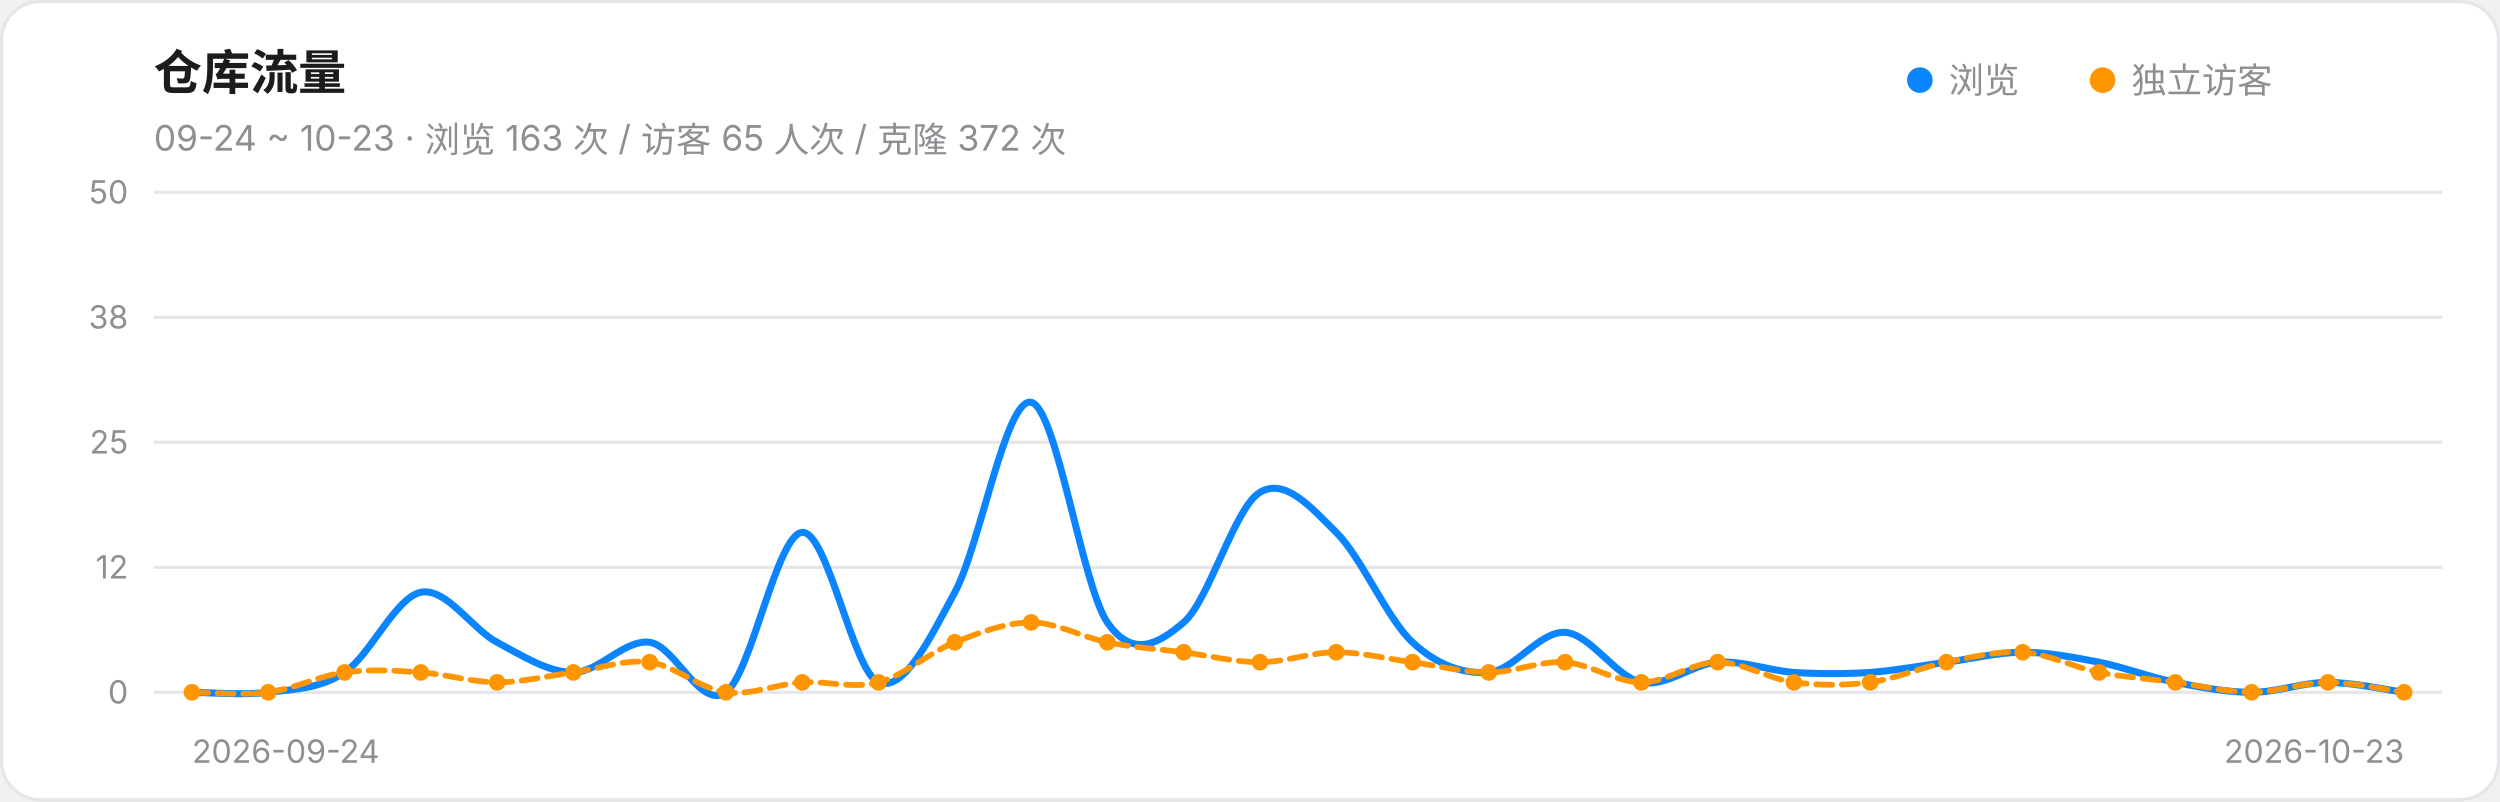
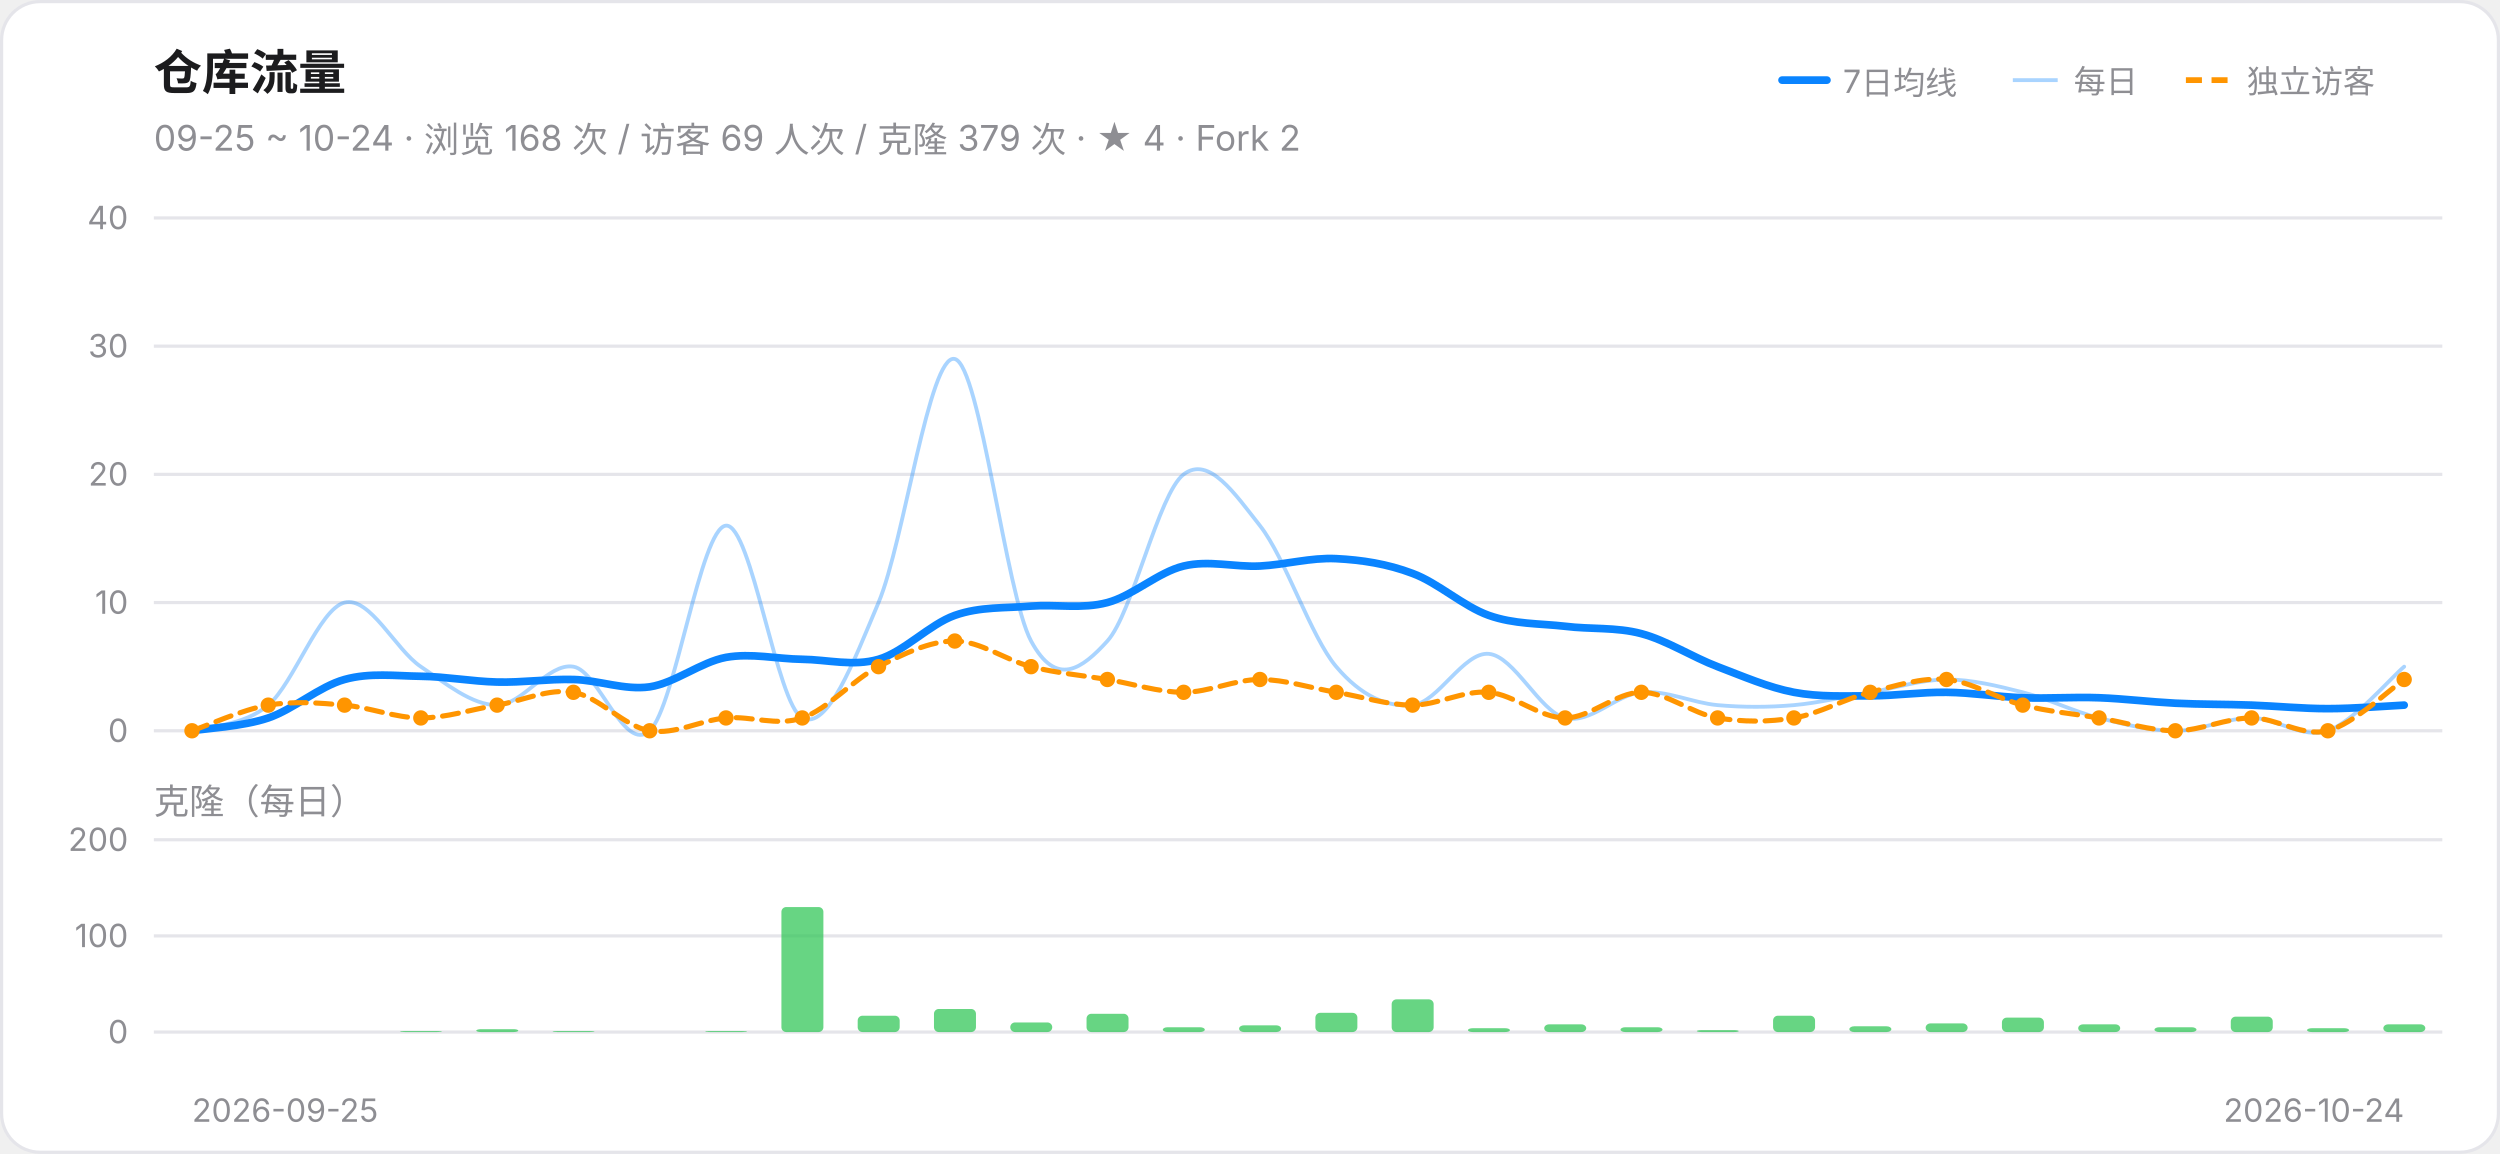
- <svg xmlns="http://www.w3.org/2000/svg" width="780" height="250" viewBox="0 0 780 250" role="img" aria-label="仓库流量趋势">
+ <svg xmlns="http://www.w3.org/2000/svg" width="780" height="360" viewBox="0 0 780 360" role="img" aria-label="仓库流量趋势">
  <style>@media (prefers-color-scheme:dark){.card{fill:#161618;stroke:#303034}.ink{fill:#F2F2F7}.muted{fill:#98989F}.grid{stroke:#303034}}</style>
-   <rect class="card" x="0.5" y="0.5" width="779" height="249" rx="12" fill="#FFFFFF" stroke="#E5E5EA" />
+   <rect class="card" x="0.5" y="0.5" width="779" height="359" rx="12" fill="#FFFFFF" stroke="#E5E5EA" />
  <text class="ink" x="48" y="28" font-size="15" font-weight="600" font-family="-apple-system,Segoe UI,PingFang SC,Microsoft YaHei,sans-serif" fill="#1C1C1E">仓库流量</text>
-   <text class="muted" x="48" y="47" font-size="11" font-family="-apple-system,Segoe UI,PingFang SC,Microsoft YaHei,sans-serif" fill="#8E8E93">09-24 ~ 10-23 · 浏览 163 次 / 访客 65 人次 / 克隆 372 次</text>
-   <circle cx="599" cy="25" r="4" fill="#0A84FF" />
-   <text class="muted" x="608" y="29" font-size="11" font-family="-apple-system,Segoe UI,PingFang SC,Microsoft YaHei,sans-serif" fill="#8E8E93">浏览</text>
-   <circle cx="656" cy="25" r="4" fill="#FF9500" />
-   <text class="muted" x="665" y="29" font-size="11" font-family="-apple-system,Segoe UI,PingFang SC,Microsoft YaHei,sans-serif" fill="#8E8E93">独立访客</text>
-   <line class="grid" x1="48" y1="216.0" x2="762" y2="216.0" stroke="#E5E5EA" stroke-width="1" />
-   <text class="muted" x="40" y="219.5" font-size="10" text-anchor="end" font-family="-apple-system,Segoe UI,PingFang SC,Microsoft YaHei,sans-serif" fill="#8E8E93">0</text>
-   <line class="grid" x1="48" y1="177.0" x2="762" y2="177.0" stroke="#E5E5EA" stroke-width="1" />
-   <text class="muted" x="40" y="180.5" font-size="10" text-anchor="end" font-family="-apple-system,Segoe UI,PingFang SC,Microsoft YaHei,sans-serif" fill="#8E8E93">12</text>
-   <line class="grid" x1="48" y1="138.0" x2="762" y2="138.0" stroke="#E5E5EA" stroke-width="1" />
-   <text class="muted" x="40" y="141.5" font-size="10" text-anchor="end" font-family="-apple-system,Segoe UI,PingFang SC,Microsoft YaHei,sans-serif" fill="#8E8E93">25</text>
-   <line class="grid" x1="48" y1="99.0" x2="762" y2="99.0" stroke="#E5E5EA" stroke-width="1" />
-   <text class="muted" x="40" y="102.5" font-size="10" text-anchor="end" font-family="-apple-system,Segoe UI,PingFang SC,Microsoft YaHei,sans-serif" fill="#8E8E93">38</text>
-   <line class="grid" x1="48" y1="60.0" x2="762" y2="60.0" stroke="#E5E5EA" stroke-width="1" />
-   <text class="muted" x="40" y="63.5" font-size="10" text-anchor="end" font-family="-apple-system,Segoe UI,PingFang SC,Microsoft YaHei,sans-serif" fill="#8E8E93">50</text>
-   <path d="M 59.9,216.0 C 63.9,216.0 75.8,217.0 83.7,216.0 C 91.6,215.0 99.6,215.0 107.5,209.8 C 115.4,204.6 123.4,186.4 131.3,184.8 C 139.2,183.2 147.2,196.2 155.1,200.4 C 163.0,204.6 171.0,209.8 178.9,209.8 C 186.8,209.8 194.8,199.4 202.7,200.4 C 210.6,201.4 218.6,221.7 226.5,216.0 C 234.4,210.3 242.4,166.6 250.3,166.1 C 258.2,165.6 266.2,209.8 274.1,212.9 C 282.0,216.0 290.0,199.4 297.9,184.8 C 305.8,170.2 313.8,124.0 321.7,125.5 C 329.6,127.1 337.6,182.7 345.5,194.2 C 353.4,205.6 361.4,200.9 369.3,194.2 C 377.2,187.4 385.2,158.3 393.1,153.6 C 401.0,148.9 409.0,158.3 416.9,166.1 C 424.8,173.9 432.8,193.1 440.7,200.4 C 448.6,207.7 456.6,210.3 464.5,209.8 C 472.4,209.2 480.4,196.8 488.3,197.3 C 496.2,197.8 504.2,211.3 512.1,212.9 C 520.0,214.4 528.0,207.2 535.9,206.6 C 543.8,206.1 551.8,209.2 559.7,209.8 C 567.6,210.3 575.6,210.3 583.5,209.8 C 591.4,209.2 599.4,207.7 607.3,206.6 C 615.2,205.6 623.2,203.5 631.1,203.5 C 639.0,203.5 647.0,205.1 654.9,206.6 C 662.8,208.2 670.8,211.3 678.7,212.9 C 686.6,214.4 694.6,216.0 702.5,216.0 C 710.4,216.0 718.4,212.9 726.3,212.9 C 734.2,212.9 746.1,215.5 750.1,216.0" fill="none" stroke="#0A84FF" stroke-width="2.2" stroke-linecap="round" />
-   <path d="M 59.9,216.0 C 63.9,216.0 75.8,217.0 83.7,216.0 C 91.6,215.0 99.6,210.8 107.5,209.8 C 115.4,208.7 123.4,209.2 131.3,209.8 C 139.2,210.3 147.2,212.9 155.1,212.9 C 163.0,212.9 171.0,210.8 178.9,209.8 C 186.8,208.7 194.8,205.6 202.7,206.6 C 210.6,207.7 218.6,215.0 226.5,216.0 C 234.4,217.0 242.4,213.4 250.3,212.9 C 258.2,212.4 266.2,215.0 274.1,212.9 C 282.0,210.8 290.0,203.5 297.9,200.4 C 305.8,197.3 313.8,194.2 321.7,194.2 C 329.6,194.2 337.6,198.8 345.5,200.4 C 353.4,202.0 361.4,202.5 369.3,203.5 C 377.2,204.6 385.2,206.6 393.1,206.6 C 401.0,206.6 409.0,203.5 416.9,203.5 C 424.8,203.5 432.8,205.6 440.7,206.6 C 448.6,207.7 456.6,209.8 464.5,209.8 C 472.4,209.8 480.4,206.1 488.3,206.6 C 496.2,207.2 504.2,212.9 512.1,212.9 C 520.0,212.9 528.0,206.6 535.9,206.6 C 543.8,206.6 551.8,211.8 559.7,212.9 C 567.6,213.9 575.6,213.9 583.5,212.9 C 591.4,211.8 599.4,208.2 607.3,206.6 C 615.2,205.1 623.2,203.0 631.1,203.5 C 639.0,204.0 647.0,208.2 654.9,209.8 C 662.8,211.3 670.8,211.8 678.7,212.9 C 686.6,213.9 694.6,216.0 702.5,216.0 C 710.4,216.0 718.4,212.9 726.3,212.9 C 734.2,212.9 746.1,215.5 750.1,216.0" fill="none" stroke="#FF9500" stroke-width="1.8" stroke-linecap="round" stroke-dasharray="5 3" />
-   <circle cx="59.9" cy="216.0" r="2.6" fill="#FF9500" />
-   <circle cx="83.7" cy="216.0" r="2.6" fill="#FF9500" />
-   <circle cx="107.5" cy="209.8" r="2.6" fill="#FF9500" />
-   <circle cx="131.3" cy="209.8" r="2.6" fill="#FF9500" />
-   <circle cx="155.1" cy="212.9" r="2.6" fill="#FF9500" />
-   <circle cx="178.9" cy="209.8" r="2.6" fill="#FF9500" />
-   <circle cx="202.7" cy="206.6" r="2.6" fill="#FF9500" />
-   <circle cx="226.5" cy="216.0" r="2.6" fill="#FF9500" />
-   <circle cx="250.3" cy="212.9" r="2.6" fill="#FF9500" />
-   <circle cx="274.1" cy="212.9" r="2.6" fill="#FF9500" />
-   <circle cx="297.9" cy="200.4" r="2.6" fill="#FF9500" />
-   <circle cx="321.7" cy="194.2" r="2.6" fill="#FF9500" />
-   <circle cx="345.5" cy="200.4" r="2.6" fill="#FF9500" />
-   <circle cx="369.3" cy="203.5" r="2.6" fill="#FF9500" />
-   <circle cx="393.1" cy="206.6" r="2.6" fill="#FF9500" />
-   <circle cx="416.9" cy="203.5" r="2.6" fill="#FF9500" />
-   <circle cx="440.7" cy="206.6" r="2.6" fill="#FF9500" />
-   <circle cx="464.5" cy="209.8" r="2.6" fill="#FF9500" />
-   <circle cx="488.3" cy="206.6" r="2.6" fill="#FF9500" />
-   <circle cx="512.1" cy="212.9" r="2.6" fill="#FF9500" />
-   <circle cx="535.9" cy="206.6" r="2.6" fill="#FF9500" />
-   <circle cx="559.7" cy="212.9" r="2.6" fill="#FF9500" />
-   <circle cx="583.5" cy="212.9" r="2.6" fill="#FF9500" />
-   <circle cx="607.3" cy="206.6" r="2.6" fill="#FF9500" />
-   <circle cx="631.1" cy="203.5" r="2.6" fill="#FF9500" />
-   <circle cx="654.9" cy="209.8" r="2.6" fill="#FF9500" />
-   <circle cx="678.7" cy="212.9" r="2.6" fill="#FF9500" />
-   <circle cx="702.5" cy="216.0" r="2.6" fill="#FF9500" />
-   <circle cx="726.3" cy="212.9" r="2.6" fill="#FF9500" />
-   <circle cx="750.1" cy="216.0" r="2.6" fill="#FF9500" />
-   <text class="muted" x="59.9" y="238" font-size="10" text-anchor="start" font-family="-apple-system,Segoe UI,PingFang SC,Microsoft YaHei,sans-serif" fill="#8E8E93">2026-09-24</text>
-   <text class="muted" x="750.1" y="238" font-size="10" text-anchor="end" font-family="-apple-system,Segoe UI,PingFang SC,Microsoft YaHei,sans-serif" fill="#8E8E93">2026-10-23</text>
+   <text class="muted" x="48" y="47" font-size="11" font-family="-apple-system,Segoe UI,PingFang SC,Microsoft YaHei,sans-serif" fill="#8E8E93">09-25 ~ 10-24 · 浏览 168 次 / 访客 69 人次 / 克隆 379 次 · ★ 4 · Fork 2</text>
+   <line x1="556" y1="25" x2="570" y2="25" stroke="#0A84FF" stroke-width="2.4" stroke-linecap="round" />
+   <text class="muted" x="575" y="29" font-size="10" font-family="-apple-system,Segoe UI,PingFang SC,Microsoft YaHei,sans-serif" fill="#8E8E93">7日均线</text>
+   <line x1="628" y1="25" x2="642" y2="25" stroke="#0A84FF" stroke-width="1.2" opacity="0.35" />
+   <text class="muted" x="647" y="29" font-size="10" font-family="-apple-system,Segoe UI,PingFang SC,Microsoft YaHei,sans-serif" fill="#8E8E93">每日</text>
+   <line x1="682" y1="25" x2="696" y2="25" stroke="#FF9500" stroke-width="1.8" stroke-dasharray="5 3" />
+   <text class="muted" x="701" y="29" font-size="10" font-family="-apple-system,Segoe UI,PingFang SC,Microsoft YaHei,sans-serif" fill="#8E8E93">独立访客</text>
+   <line class="grid" x1="48" y1="228.0" x2="762" y2="228.0" stroke="#E5E5EA" stroke-width="1" />
+   <text class="muted" x="40" y="231.5" font-size="10" text-anchor="end" font-family="-apple-system,Segoe UI,PingFang SC,Microsoft YaHei,sans-serif" fill="#8E8E93">0</text>
+   <line class="grid" x1="48" y1="188.0" x2="762" y2="188.0" stroke="#E5E5EA" stroke-width="1" />
+   <text class="muted" x="40" y="191.5" font-size="10" text-anchor="end" font-family="-apple-system,Segoe UI,PingFang SC,Microsoft YaHei,sans-serif" fill="#8E8E93">10</text>
+   <line class="grid" x1="48" y1="148.0" x2="762" y2="148.0" stroke="#E5E5EA" stroke-width="1" />
+   <text class="muted" x="40" y="151.5" font-size="10" text-anchor="end" font-family="-apple-system,Segoe UI,PingFang SC,Microsoft YaHei,sans-serif" fill="#8E8E93">20</text>
+   <line class="grid" x1="48" y1="108.0" x2="762" y2="108.0" stroke="#E5E5EA" stroke-width="1" />
+   <text class="muted" x="40" y="111.5" font-size="10" text-anchor="end" font-family="-apple-system,Segoe UI,PingFang SC,Microsoft YaHei,sans-serif" fill="#8E8E93">30</text>
+   <line class="grid" x1="48" y1="68.0" x2="762" y2="68.0" stroke="#E5E5EA" stroke-width="1" />
+   <text class="muted" x="40" y="71.5" font-size="10" text-anchor="end" font-family="-apple-system,Segoe UI,PingFang SC,Microsoft YaHei,sans-serif" fill="#8E8E93">40</text>
+   <path d="M 59.9,228.0 C 63.9,226.7 75.8,226.7 83.7,220.0 C 91.6,213.3 99.6,190.0 107.5,188.0 C 115.4,186.0 123.4,202.7 131.3,208.0 C 139.2,213.3 147.2,220.0 155.1,220.0 C 163.0,220.0 171.0,206.7 178.9,208.0 C 186.8,209.3 194.8,235.3 202.7,228.0 C 210.6,220.7 218.6,164.7 226.5,164.0 C 234.4,163.3 242.4,220.0 250.3,224.0 C 258.2,228.0 266.2,206.7 274.1,188.0 C 282.0,169.3 290.0,110.0 297.9,112.0 C 305.8,114.0 313.8,185.3 321.7,200.0 C 329.6,214.7 337.6,208.7 345.5,200.0 C 353.4,191.3 361.4,154.0 369.3,148.0 C 377.2,142.0 385.2,154.0 393.1,164.0 C 401.0,174.0 409.0,198.7 416.9,208.0 C 424.8,217.3 432.8,220.7 440.7,220.0 C 448.6,219.3 456.6,203.3 464.5,204.0 C 472.4,204.7 480.4,222.0 488.3,224.0 C 496.2,226.0 504.2,216.7 512.1,216.0 C 520.0,215.3 528.0,219.3 535.9,220.0 C 543.8,220.7 551.8,220.7 559.7,220.0 C 567.6,219.3 575.6,217.3 583.5,216.0 C 591.4,214.7 599.4,212.0 607.3,212.0 C 615.2,212.0 623.2,214.0 631.1,216.0 C 639.0,218.0 647.0,222.0 654.9,224.0 C 662.8,226.0 670.8,228.0 678.7,228.0 C 686.6,228.0 694.6,224.0 702.5,224.0 C 710.4,224.0 718.4,230.7 726.3,228.0 C 734.2,225.3 746.1,211.3 750.1,208.0" fill="none" stroke="#0A84FF" stroke-width="1.2" opacity="0.35" stroke-linecap="round" />
+   <path d="M 59.9,228.0 C 63.9,227.3 75.8,226.7 83.7,224.0 C 91.6,221.3 99.6,214.2 107.5,212.0 C 115.4,209.8 123.4,210.9 131.3,211.0 C 139.2,211.1 147.2,212.6 155.1,212.8 C 163.0,213.0 171.0,211.8 178.9,212.0 C 186.8,212.2 194.8,215.4 202.7,214.3 C 210.6,213.1 218.6,206.6 226.5,205.1 C 234.4,203.7 242.4,205.6 250.3,205.7 C 258.2,205.8 266.2,208.0 274.1,205.7 C 282.0,203.4 290.0,194.8 297.9,192.0 C 305.8,189.2 313.8,189.8 321.7,189.1 C 329.6,188.5 337.6,190.1 345.5,188.0 C 353.4,185.9 361.4,178.5 369.3,176.6 C 377.2,174.7 385.2,177.0 393.1,176.6 C 401.0,176.2 409.0,173.9 416.9,174.3 C 424.8,174.7 432.8,175.9 440.7,178.9 C 448.6,181.8 456.6,189.2 464.5,192.0 C 472.4,194.8 480.4,194.5 488.3,195.4 C 496.2,196.4 504.2,195.6 512.1,197.7 C 520.0,199.8 528.0,205.0 535.9,208.0 C 543.8,211.0 551.8,214.5 559.7,216.0 C 567.6,217.5 575.6,217.1 583.5,217.1 C 591.4,217.1 599.4,215.9 607.3,216.0 C 615.2,216.1 623.2,217.4 631.1,217.7 C 639.0,218.0 647.0,217.4 654.9,217.7 C 662.8,218.0 670.8,219.0 678.7,219.4 C 686.6,219.8 694.6,219.7 702.5,220.0 C 710.4,220.3 718.4,221.1 726.3,221.1 C 734.2,221.1 746.1,220.2 750.1,220.0" fill="none" stroke="#0A84FF" stroke-width="2.4" stroke-linecap="round" />
+   <path d="M 59.9,228.0 C 63.9,226.7 75.8,221.3 83.7,220.0 C 91.6,218.7 99.6,219.3 107.5,220.0 C 115.4,220.7 123.4,224.0 131.3,224.0 C 139.2,224.0 147.2,221.3 155.1,220.0 C 163.0,218.7 171.0,214.7 178.9,216.0 C 186.8,217.3 194.8,226.7 202.7,228.0 C 210.6,229.3 218.6,224.7 226.5,224.0 C 234.4,223.3 242.4,226.7 250.3,224.0 C 258.2,221.3 266.2,212.0 274.1,208.0 C 282.0,204.0 290.0,200.0 297.9,200.0 C 305.8,200.0 313.8,206.0 321.7,208.0 C 329.6,210.0 337.6,210.7 345.5,212.0 C 353.4,213.3 361.4,216.0 369.3,216.0 C 377.2,216.0 385.2,212.0 393.1,212.0 C 401.0,212.0 409.0,214.7 416.9,216.0 C 424.8,217.3 432.8,220.0 440.7,220.0 C 448.6,220.0 456.6,215.3 464.5,216.0 C 472.4,216.7 480.4,224.0 488.3,224.0 C 496.2,224.0 504.2,216.0 512.1,216.0 C 520.0,216.0 528.0,222.7 535.9,224.0 C 543.8,225.3 551.8,225.3 559.7,224.0 C 567.6,222.7 575.6,218.0 583.5,216.0 C 591.4,214.0 599.4,211.3 607.3,212.0 C 615.2,212.7 623.2,218.0 631.1,220.0 C 639.0,222.0 647.0,222.7 654.9,224.0 C 662.8,225.3 670.8,228.0 678.7,228.0 C 686.6,228.0 694.6,224.0 702.5,224.0 C 710.4,224.0 718.4,230.0 726.3,228.0 C 734.2,226.0 746.1,214.7 750.1,212.0" fill="none" stroke="#FF9500" stroke-width="1.6" stroke-linecap="round" stroke-dasharray="5 3" />
+   <circle cx="59.9" cy="228.0" r="2.4" fill="#FF9500" />
+   <circle cx="83.7" cy="220.0" r="2.4" fill="#FF9500" />
+   <circle cx="107.5" cy="220.0" r="2.4" fill="#FF9500" />
+   <circle cx="131.3" cy="224.0" r="2.4" fill="#FF9500" />
+   <circle cx="155.1" cy="220.0" r="2.4" fill="#FF9500" />
+   <circle cx="178.9" cy="216.0" r="2.4" fill="#FF9500" />
+   <circle cx="202.7" cy="228.0" r="2.4" fill="#FF9500" />
+   <circle cx="226.5" cy="224.0" r="2.4" fill="#FF9500" />
+   <circle cx="250.3" cy="224.0" r="2.4" fill="#FF9500" />
+   <circle cx="274.1" cy="208.0" r="2.4" fill="#FF9500" />
+   <circle cx="297.9" cy="200.0" r="2.4" fill="#FF9500" />
+   <circle cx="321.7" cy="208.0" r="2.4" fill="#FF9500" />
+   <circle cx="345.5" cy="212.0" r="2.4" fill="#FF9500" />
+   <circle cx="369.3" cy="216.0" r="2.4" fill="#FF9500" />
+   <circle cx="393.1" cy="212.0" r="2.4" fill="#FF9500" />
+   <circle cx="416.9" cy="216.0" r="2.4" fill="#FF9500" />
+   <circle cx="440.7" cy="220.0" r="2.4" fill="#FF9500" />
+   <circle cx="464.5" cy="216.0" r="2.4" fill="#FF9500" />
+   <circle cx="488.3" cy="224.0" r="2.4" fill="#FF9500" />
+   <circle cx="512.1" cy="216.0" r="2.4" fill="#FF9500" />
+   <circle cx="535.9" cy="224.0" r="2.4" fill="#FF9500" />
+   <circle cx="559.7" cy="224.0" r="2.4" fill="#FF9500" />
+   <circle cx="583.5" cy="216.0" r="2.4" fill="#FF9500" />
+   <circle cx="607.3" cy="212.0" r="2.4" fill="#FF9500" />
+   <circle cx="631.1" cy="220.0" r="2.4" fill="#FF9500" />
+   <circle cx="654.9" cy="224.0" r="2.4" fill="#FF9500" />
+   <circle cx="678.7" cy="228.0" r="2.4" fill="#FF9500" />
+   <circle cx="702.5" cy="224.0" r="2.4" fill="#FF9500" />
+   <circle cx="726.3" cy="228.0" r="2.4" fill="#FF9500" />
+   <circle cx="750.1" cy="212.0" r="2.4" fill="#FF9500" />
+   <text class="muted" x="48" y="254" font-size="11" font-family="-apple-system,Segoe UI,PingFang SC,Microsoft YaHei,sans-serif" fill="#8E8E93">克隆（每日）</text>
+   <line class="grid" x1="48" y1="322.0" x2="762" y2="322.0" stroke="#E5E5EA" stroke-width="1" />
+   <text class="muted" x="40" y="325.5" font-size="10" text-anchor="end" font-family="-apple-system,Segoe UI,PingFang SC,Microsoft YaHei,sans-serif" fill="#8E8E93">0</text>
+   <line class="grid" x1="48" y1="292.0" x2="762" y2="292.0" stroke="#E5E5EA" stroke-width="1" />
+   <text class="muted" x="40" y="295.5" font-size="10" text-anchor="end" font-family="-apple-system,Segoe UI,PingFang SC,Microsoft YaHei,sans-serif" fill="#8E8E93">100</text>
+   <line class="grid" x1="48" y1="262.0" x2="762" y2="262.0" stroke="#E5E5EA" stroke-width="1" />
+   <text class="muted" x="40" y="265.5" font-size="10" text-anchor="end" font-family="-apple-system,Segoe UI,PingFang SC,Microsoft YaHei,sans-serif" fill="#8E8E93">200</text>
+   <rect x="124.8" y="321.7" width="13.1" height="0.3" rx="1.5" fill="#34C759" fill-opacity="0.75" />
+   <rect x="148.6" y="321.1" width="13.1" height="0.9" rx="1.5" fill="#34C759" fill-opacity="0.75" />
+   <rect x="172.4" y="321.7" width="13.1" height="0.3" rx="1.5" fill="#34C759" fill-opacity="0.75" />
+   <rect x="220.0" y="321.7" width="13.1" height="0.3" rx="1.5" fill="#34C759" fill-opacity="0.75" />
+   <rect x="243.8" y="283.0" width="13.1" height="39.0" rx="1.5" fill="#34C759" fill-opacity="0.75" />
+   <rect x="267.6" y="316.9" width="13.1" height="5.1" rx="1.5" fill="#34C759" fill-opacity="0.75" />
+   <rect x="291.4" y="314.8" width="13.1" height="7.2" rx="1.5" fill="#34C759" fill-opacity="0.75" />
+   <rect x="315.2" y="319.0" width="13.1" height="3.0" rx="1.5" fill="#34C759" fill-opacity="0.75" />
+   <rect x="339.0" y="316.3" width="13.1" height="5.7" rx="1.5" fill="#34C759" fill-opacity="0.75" />
+   <rect x="362.8" y="320.5" width="13.1" height="1.5" rx="1.5" fill="#34C759" fill-opacity="0.75" />
+   <rect x="386.6" y="319.9" width="13.1" height="2.1" rx="1.5" fill="#34C759" fill-opacity="0.75" />
+   <rect x="410.4" y="316.0" width="13.1" height="6.0" rx="1.5" fill="#34C759" fill-opacity="0.75" />
+   <rect x="434.2" y="311.8" width="13.1" height="10.2" rx="1.5" fill="#34C759" fill-opacity="0.75" />
+   <rect x="458.0" y="320.8" width="13.1" height="1.2" rx="1.5" fill="#34C759" fill-opacity="0.75" />
+   <rect x="481.8" y="319.6" width="13.1" height="2.4" rx="1.5" fill="#34C759" fill-opacity="0.75" />
+   <rect x="505.6" y="320.5" width="13.1" height="1.5" rx="1.5" fill="#34C759" fill-opacity="0.75" />
+   <rect x="529.4" y="321.4" width="13.1" height="0.6" rx="1.5" fill="#34C759" fill-opacity="0.75" />
+   <rect x="553.2" y="316.9" width="13.1" height="5.1" rx="1.5" fill="#34C759" fill-opacity="0.75" />
+   <rect x="577.0" y="320.2" width="13.1" height="1.8" rx="1.5" fill="#34C759" fill-opacity="0.75" />
+   <rect x="600.8" y="319.3" width="13.1" height="2.7" rx="1.5" fill="#34C759" fill-opacity="0.75" />
+   <rect x="624.6" y="317.5" width="13.1" height="4.5" rx="1.5" fill="#34C759" fill-opacity="0.75" />
+   <rect x="648.4" y="319.6" width="13.1" height="2.4" rx="1.5" fill="#34C759" fill-opacity="0.75" />
+   <rect x="672.2" y="320.5" width="13.1" height="1.5" rx="1.5" fill="#34C759" fill-opacity="0.75" />
+   <rect x="696.0" y="317.2" width="13.1" height="4.8" rx="1.5" fill="#34C759" fill-opacity="0.75" />
+   <rect x="719.8" y="320.8" width="13.1" height="1.2" rx="1.5" fill="#34C759" fill-opacity="0.75" />
+   <rect x="743.6" y="319.6" width="13.1" height="2.4" rx="1.5" fill="#34C759" fill-opacity="0.75" />
+   <text class="muted" x="59.9" y="350" font-size="10" text-anchor="start" font-family="-apple-system,Segoe UI,PingFang SC,Microsoft YaHei,sans-serif" fill="#8E8E93">2026-09-25</text>
+   <text class="muted" x="750.1" y="350" font-size="10" text-anchor="end" font-family="-apple-system,Segoe UI,PingFang SC,Microsoft YaHei,sans-serif" fill="#8E8E93">2026-10-24</text>
</svg>
